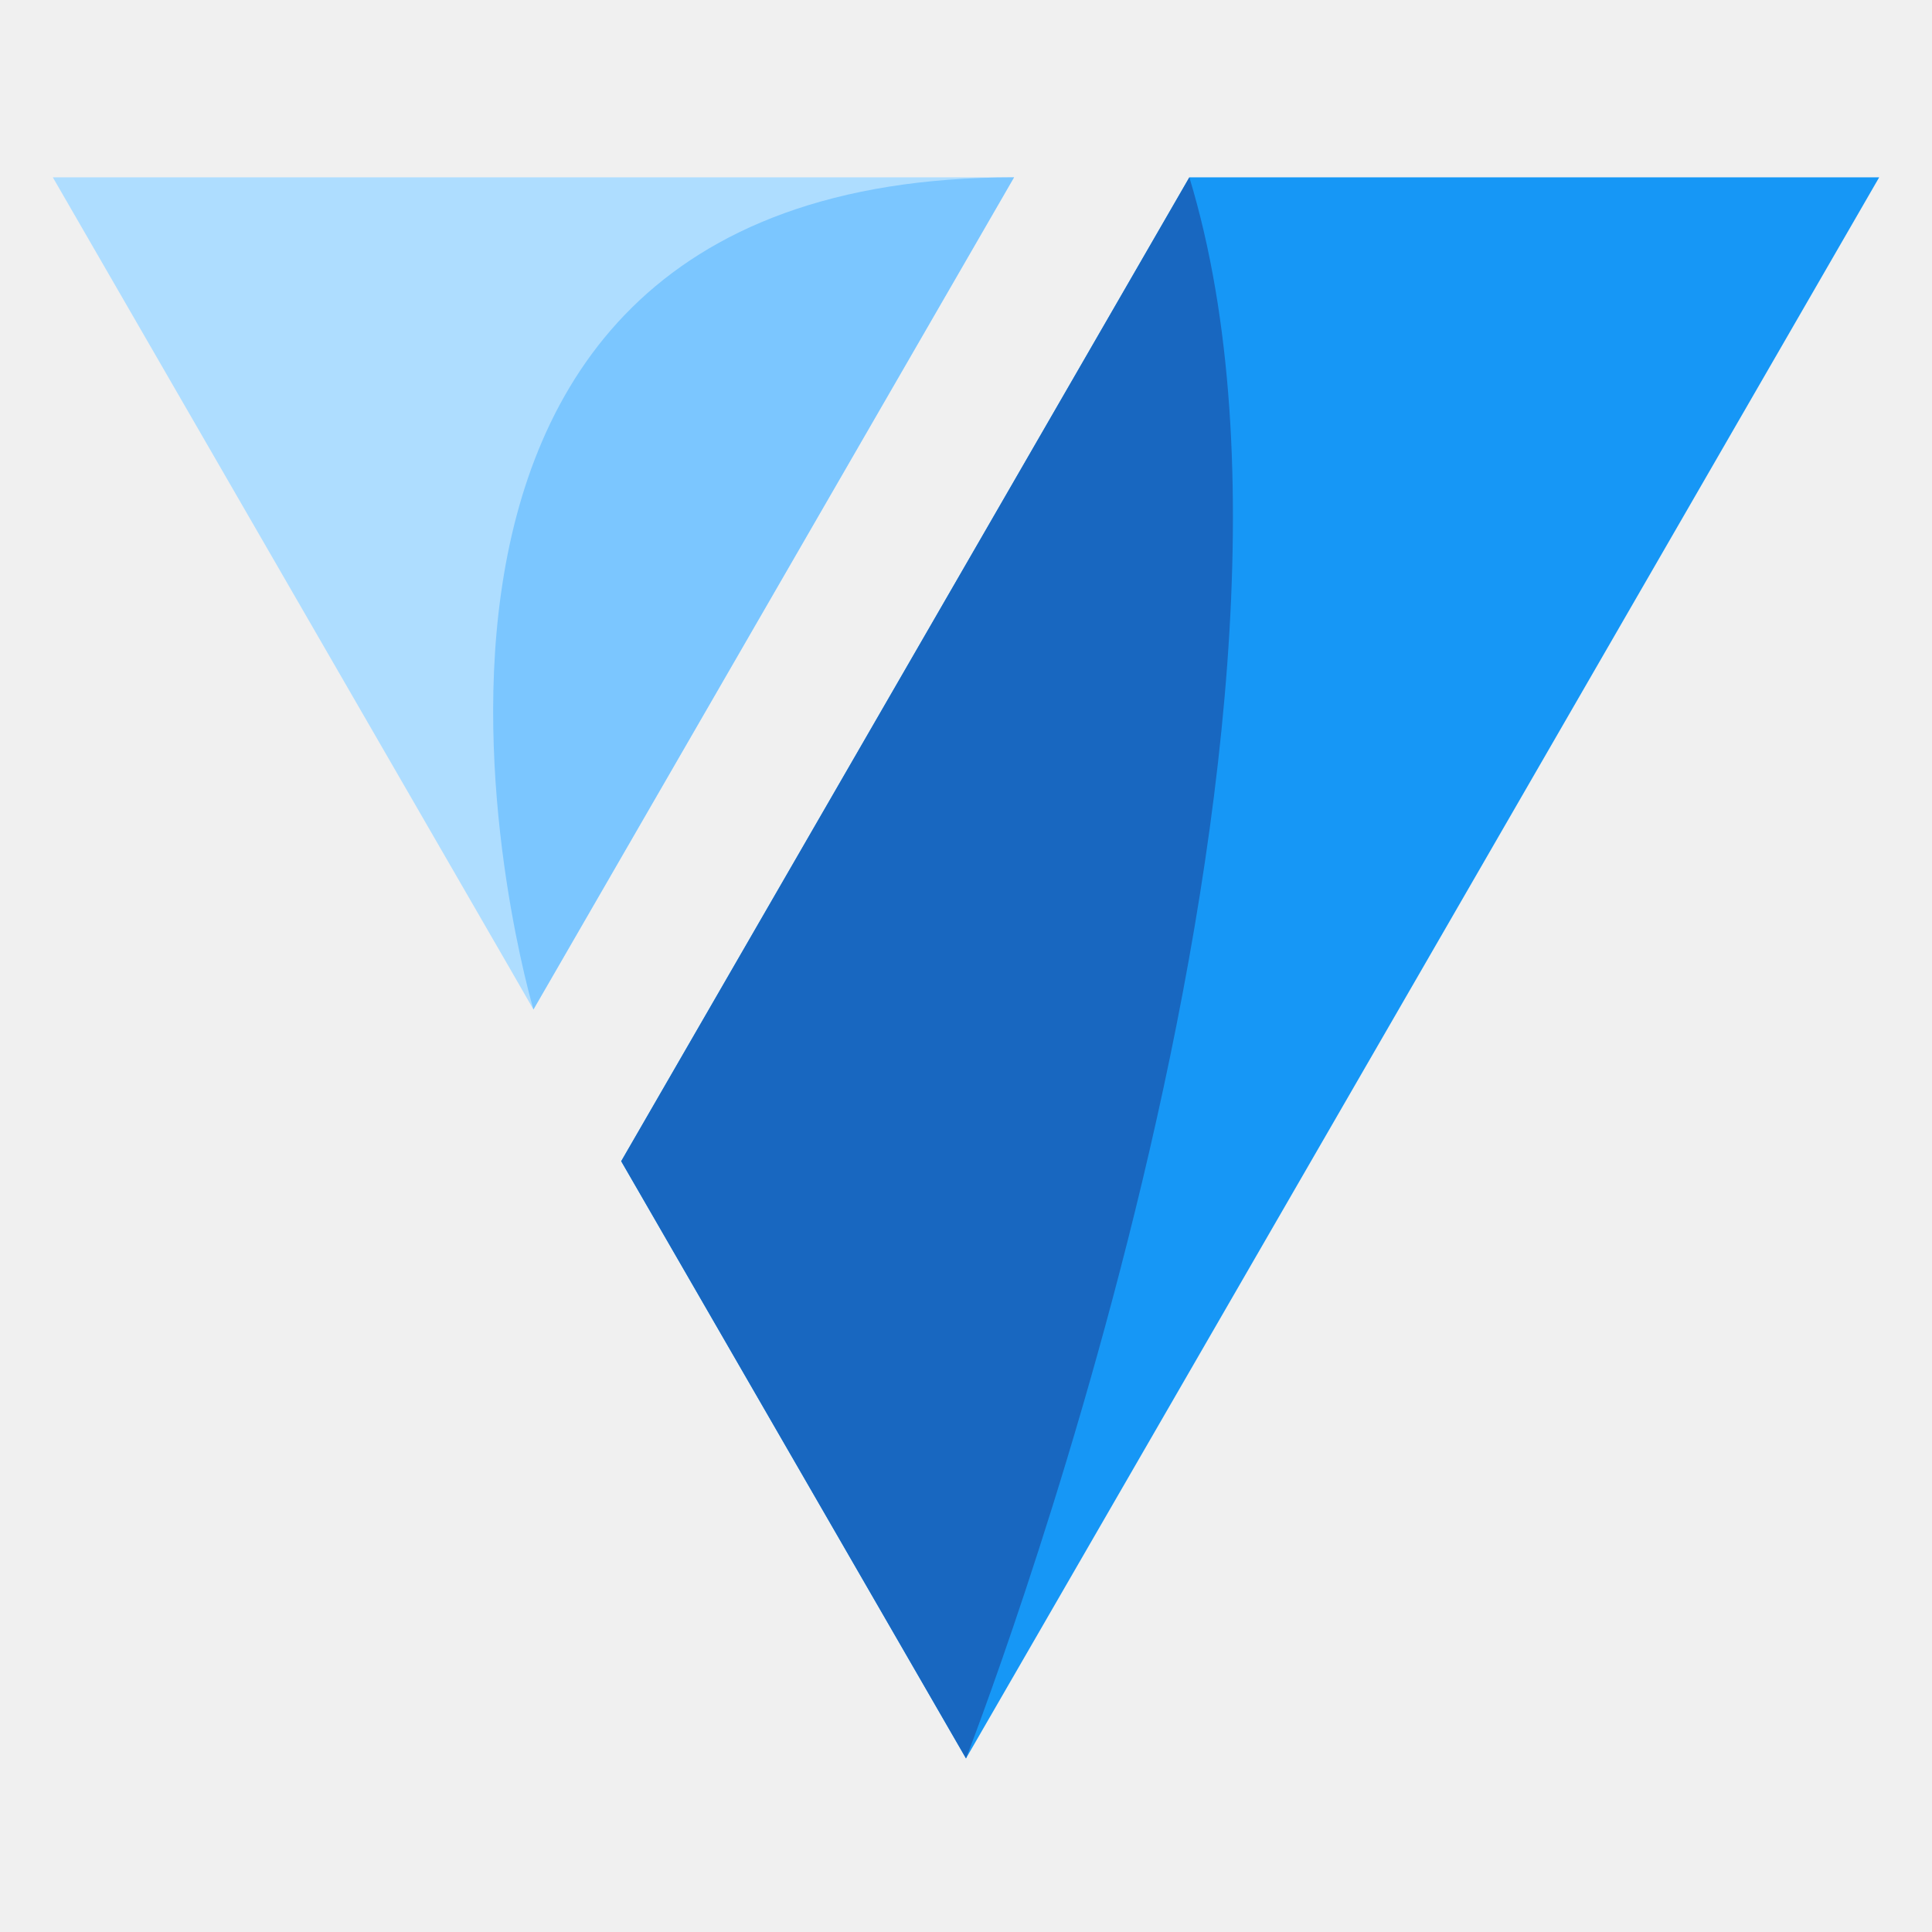
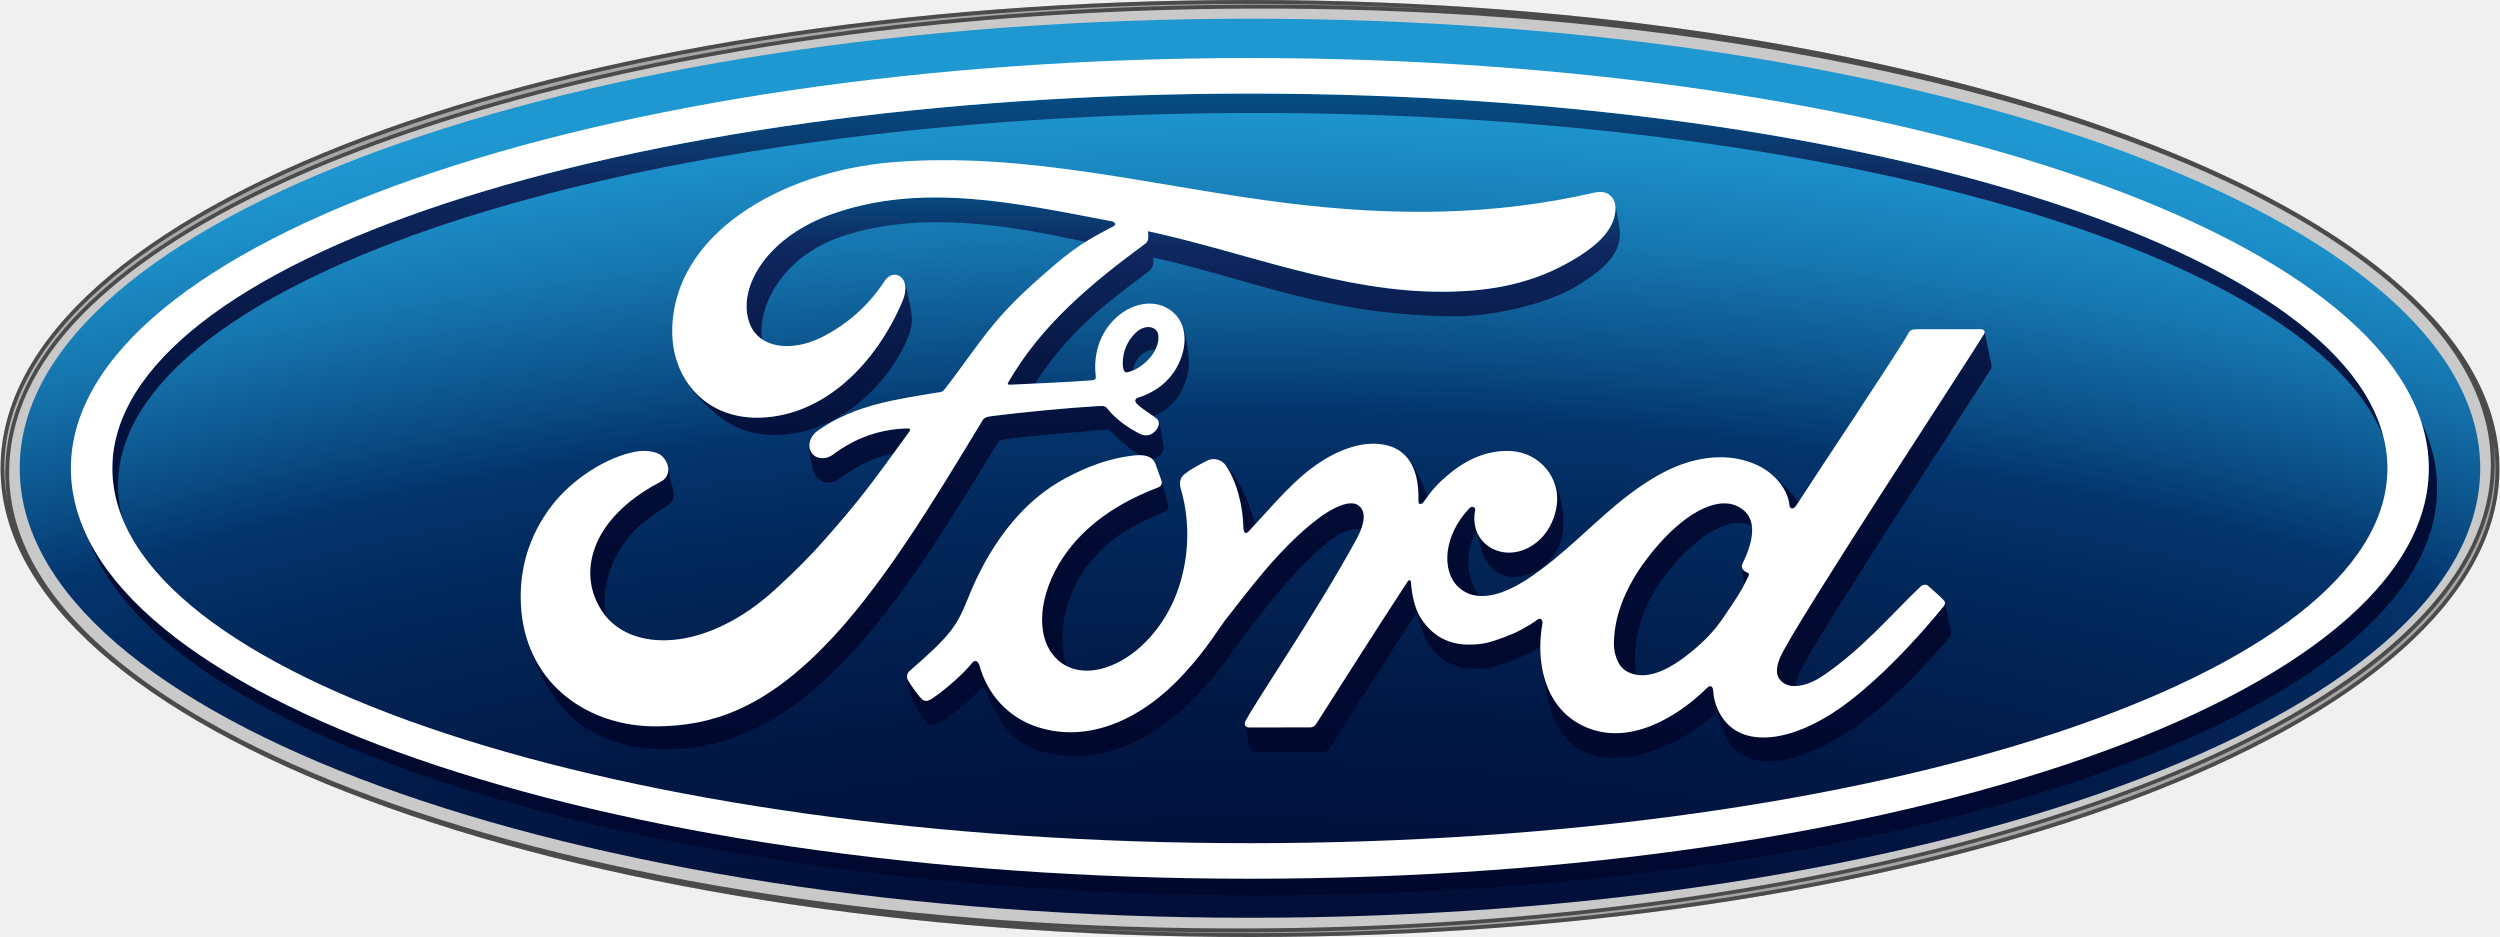
- <svg xmlns="http://www.w3.org/2000/svg" width="512" height="512" viewBox="0 0 512 512" fill="none">
-   <path d="M261.126 140.65L164.624 307.732L256.001 466L377.028 256.5L498.001 47H315.192L261.126 140.65Z" fill="#1697F6" />
-   <path d="M135.027 256.5L141.365 267.518L231.64 111.178L268.731 47H256H14L135.027 256.5Z" fill="#AEDDFF" />
-   <path d="M315.191 47C360.935 197.446 256 466 256 466L164.624 307.732L315.191 47Z" fill="#1867C0" />
-   <path d="M268.731 47C76.003 47 141.366 267.518 141.366 267.518L268.731 47Z" fill="#7BC6FF" />
+ <svg xmlns="http://www.w3.org/2000/svg" width="2500" height="937" viewBox="6.077 6.461 289.506 108.556">
+   <path fill="#C9C9CA" d="M150.824 6.461C70.48 6.461 6.077 30.543 6.077 60.736c0 30.015 64.935 54.281 144.748 54.281 79.818 0 144.758-24.35 144.758-54.281-.002-29.925-64.94-54.275-144.759-54.275m143.873 50.084c.052.265.088.533.134.79-.038-.256-.091-.522-.134-.79" />
+   <radialGradient id="a" cx="-4308.92" cy="1124.903" r="623.715" gradientTransform="matrix(1 0 0 .5079 4458.79 -385.786)" gradientUnits="userSpaceOnUse">
+     <stop offset="0" stop-color="#00082e" />
+     <stop offset=".155" stop-color="#000a30" />
+     <stop offset=".242" stop-color="#010f39" />
+     <stop offset=".312" stop-color="#011946" />
+     <stop offset=".373" stop-color="#02275a" />
+     <stop offset=".414" stop-color="#03346c" />
+     <stop offset=".439" stop-color="#0b4f87" />
+     <stop offset=".48" stop-color="#1676af" />
+     <stop offset=".513" stop-color="#1c8ec7" />
+     <stop offset=".533" stop-color="#1f97d0" />
+     <stop offset="1" stop-color="#1f97d0" />
+   </radialGradient>
+   <path fill="url(#a)" d="M150.829 8.628c-78.746 0-142.534 23.276-142.534 52.08 0 28.79 63.788 52.081 142.534 52.081 78.756 0 142.528-23.291 142.528-52.081 0-28.802-63.773-52.08-142.528-52.08" />
+   <linearGradient id="b" gradientUnits="userSpaceOnUse" x1="-5277.681" y1="387.685" x2="-5274.415" y2="387.685" gradientTransform="matrix(0 -33.7605 -33.7605 0 13239.004 -178060.938)">
+     <stop offset="0" stop-color="#00082e" />
+     <stop offset=".321" stop-color="#010a30" />
+     <stop offset=".501" stop-color="#030f39" />
+     <stop offset=".647" stop-color="#071846" />
+     <stop offset=".773" stop-color="#0d245a" />
+     <stop offset=".809" stop-color="#0f2961" />
+     <stop offset=".839" stop-color="#0b386e" />
+     <stop offset=".896" stop-color="#054e83" />
+     <stop offset=".951" stop-color="#015b90" />
+     <stop offset="1" stop-color="#006094" />
+   </linearGradient>
+   <path fill="url(#b)" d="M151.477 19.549c66.949 0 122.229 16.356 130.674 37.526v-.004C276.51 34.8 219.872 17.304 150.818 17.304c-72.788 0-131.789 19.435-131.789 43.42 0 1.955.395 3.875 1.149 5.762a14.772 14.772 0 0 1-.495-3.771c.002-23.837 59.005-43.166 131.794-43.166z" />
+   <linearGradient id="c" gradientUnits="userSpaceOnUse" x1="-5277.683" y1="387.647" x2="-5274.414" y2="387.647" gradientTransform="scale(33.7605) rotate(-90 -2441.04 -2833.2)">
+     <stop offset="0" stop-color="#00082e" />
+     <stop offset=".321" stop-color="#010a30" />
+     <stop offset=".501" stop-color="#030f39" />
+     <stop offset=".647" stop-color="#071846" />
+     <stop offset=".773" stop-color="#0d245a" />
+     <stop offset=".809" stop-color="#0f2961" />
+     <stop offset=".839" stop-color="#0b386e" />
+     <stop offset=".896" stop-color="#054e83" />
+     <stop offset=".951" stop-color="#015b90" />
+     <stop offset="1" stop-color="#006094" />
+   </linearGradient>
+   <path fill="url(#c)" d="M286.525 55.292a17.43 17.43 0 0 1 .873 5.433c0 26.258-61.147 47.541-136.582 47.541-67.131 0-122.943-16.861-134.426-39.062 8.713 23.075 65.786 40.901 134.971 40.977h.836c75.238-.074 136.166-21.142 136.166-47.138.002-2.637-.627-5.233-1.838-7.751z" />
+   <linearGradient id="d" gradientUnits="userSpaceOnUse" x1="-5286.4" y1="383.751" x2="-5283.136" y2="383.751" gradientTransform="matrix(0 -23.7353 -23.7353 0 9283.99 -125376.773)">
+     <stop offset="0" stop-color="#00082e" />
+     <stop offset=".321" stop-color="#010a30" />
+     <stop offset=".501" stop-color="#030f39" />
+     <stop offset=".647" stop-color="#071846" />
+     <stop offset=".773" stop-color="#0d245a" />
+     <stop offset=".809" stop-color="#0f2961" />
+     <stop offset=".839" stop-color="#0b386e" />
+     <stop offset=".896" stop-color="#054e83" />
+     <stop offset=".951" stop-color="#015b90" />
+     <stop offset="1" stop-color="#006094" />
+   </linearGradient>
+   <path fill="url(#d)" d="M177.1 68.042c-.301-.764-.357-1.622-.184-2.475.061-.303-.33-.575-.65-.246-3.059 3.189-3.287 7.314-1.283 9.166.715.666 1.539.965 2.416 1.021-1.305-1.656-1.922-4.903-.299-7.466z" />
+   <linearGradient id="e" gradientUnits="userSpaceOnUse" x1="-5286.465" y1="382.766" x2="-5283.215" y2="382.766" gradientTransform="matrix(0 -23.6812 -23.6812 0 9272.605 -125092.438)">
+     <stop offset="0" stop-color="#00082e" />
+     <stop offset=".321" stop-color="#010a30" />
+     <stop offset=".501" stop-color="#030f39" />
+     <stop offset=".647" stop-color="#071846" />
+     <stop offset=".773" stop-color="#0d245a" />
+     <stop offset=".809" stop-color="#0f2961" />
+     <stop offset=".839" stop-color="#0b386e" />
+     <stop offset=".896" stop-color="#054e83" />
+     <stop offset=".951" stop-color="#015b90" />
+     <stop offset="1" stop-color="#006094" />
+   </linearGradient>
+   <path fill="url(#e)" d="M208.088 74.182h.004c.156-.302.312-.621.479-.963.127-.263.064-.337-.045-.381-.314-.113-.639-.354-.684-.603-.021-.045-.023-.088-.027-.139l.004.027c.04.481.167 1.387.269 2.059z" />
+   <linearGradient id="f" gradientUnits="userSpaceOnUse" x1="-5286.456" y1="382.627" x2="-5283.222" y2="382.627" gradientTransform="matrix(0 -23.681 -23.681 0 9273.978 -125091.39)">
+     <stop offset="0" stop-color="#00082e" />
+     <stop offset=".321" stop-color="#010a30" />
+     <stop offset=".501" stop-color="#030f39" />
+     <stop offset=".647" stop-color="#071846" />
+     <stop offset=".773" stop-color="#0d245a" />
+     <stop offset=".809" stop-color="#0f2961" />
+     <stop offset=".839" stop-color="#0b386e" />
+     <stop offset=".896" stop-color="#054e83" />
+     <stop offset=".951" stop-color="#015b90" />
+     <stop offset="1" stop-color="#006094" />
+   </linearGradient>
+   <path fill="url(#f)" d="M211.562 61.693c1.021.979 1.644 2.166 1.76 3.258.045.517.439.574.761.123.084-.123.18-.276.293-.448-.088-.125-.185-.245-.275-.363a28.27 28.27 0 0 0-2.539-2.57z" />
+   <linearGradient id="g" gradientUnits="userSpaceOnUse" x1="-5286.457" y1="383.887" x2="-5283.18" y2="383.887" gradientTransform="matrix(0 -23.6962 -23.6962 0 9266.934 -125171.258)">
+     <stop offset="0" stop-color="#00082e" />
+     <stop offset=".321" stop-color="#010a30" />
+     <stop offset=".501" stop-color="#030f39" />
+     <stop offset=".647" stop-color="#071846" />
+     <stop offset=".773" stop-color="#0d245a" />
+     <stop offset=".809" stop-color="#0f2961" />
+     <stop offset=".839" stop-color="#0b386e" />
+     <stop offset=".896" stop-color="#054e83" />
+     <stop offset=".951" stop-color="#015b90" />
+     <stop offset="1" stop-color="#006094" />
+   </linearGradient>
+   <path fill="url(#g)" d="M169.193 59.684c.82 1.121 1.203 2.722 1.146 4.771-.014.531.373.496.625.134.144-.201.271-.379.404-.562v-.016c-.598-1.837-1.516-3.641-2.175-4.327z" />
+   <linearGradient id="h" gradientUnits="userSpaceOnUse" x1="-5286.429" y1="382.995" x2="-5283.167" y2="382.995" gradientTransform="matrix(0 -23.7124 -23.7124 0 9282.72 -125256.414)">
+     <stop offset="0" stop-color="#00082e" />
+     <stop offset=".321" stop-color="#010a30" />
+     <stop offset=".501" stop-color="#030f39" />
+     <stop offset=".647" stop-color="#071846" />
+     <stop offset=".773" stop-color="#0d245a" />
+     <stop offset=".809" stop-color="#0f2961" />
+     <stop offset=".839" stop-color="#0b386e" />
+     <stop offset=".896" stop-color="#054e83" />
+     <stop offset=".951" stop-color="#015b90" />
+     <stop offset="1" stop-color="#006094" />
+   </linearGradient>
+   <path fill="url(#h)" d="M207.281 65.104c-2.522-1.211-6.37 1.01-9.852 5.295-2.854 3.504-4.392 7.067-4.445 10.541-.022 1.238.447 2.768 1.537 3.326a3.33 3.33 0 0 0 1.09.377 5.543 5.543 0 0 1-.19-1.396c-.043-3.585 1.071-7.165 3.932-10.674 3.457-4.264 7.094-6.389 9.619-5.215-.13-.938-.618-1.747-1.691-2.254z" />
+   <linearGradient id="i" gradientUnits="userSpaceOnUse" x1="-5286.497" y1="384.929" x2="-5283.231" y2="384.929" gradientTransform="matrix(0 -23.6585 -23.6585 0 9240.934 -124973.14)">
+     <stop offset="0" stop-color="#00082e" />
+     <stop offset=".321" stop-color="#010a30" />
+     <stop offset=".501" stop-color="#030f39" />
+     <stop offset=".647" stop-color="#071846" />
+     <stop offset=".773" stop-color="#0d245a" />
+     <stop offset=".809" stop-color="#0f2961" />
+     <stop offset=".839" stop-color="#0b386e" />
+     <stop offset=".896" stop-color="#054e83" />
+     <stop offset=".951" stop-color="#015b90" />
+     <stop offset="1" stop-color="#006094" />
+   </linearGradient>
+   <path fill="url(#i)" d="M131.846 72.206c2.658-3.604 5.652-4.967 9.066-6.442.45-.197.504-.451.418-.849-.146-.68-.62-2.368-.765-2.774.108.371.012.655-.432.82-3.874 1.471-7.758 3.755-10.445 7.354-3.048 4.084-3.865 8.996-1.829 11.826.485.662 1.063 1.153 1.701 1.473-1.097-3.38-.296-7.912 2.286-11.408z" />
+   <linearGradient id="j" gradientUnits="userSpaceOnUse" x1="-5286.463" y1="383.964" x2="-5283.195" y2="383.964" gradientTransform="matrix(0 -23.6866 -23.6866 0 9262.28 -125120.828)">
+     <stop offset="0" stop-color="#00082e" />
+     <stop offset=".321" stop-color="#010a30" />
+     <stop offset=".501" stop-color="#030f39" />
+     <stop offset=".647" stop-color="#071846" />
+     <stop offset=".773" stop-color="#0d245a" />
+     <stop offset=".809" stop-color="#0f2961" />
+     <stop offset=".839" stop-color="#0b386e" />
+     <stop offset=".896" stop-color="#054e83" />
+     <stop offset=".951" stop-color="#015b90" />
+     <stop offset="1" stop-color="#006094" />
+   </linearGradient>
+   <path fill="url(#j)" d="M151.348 93.582c2.619 0 5.838 0 8.016-.013.324-.018.555-.201.725-.443 3.255-5.1 6.73-10.633 10.056-15.737.729 2.575 1.104 3.773 2.461 4.986 1.381 1.233 2.658 1.557 4.537 1.573 1.707.021 3.389-.661 5.391-1.492a12.36 12.36 0 0 0 1.937-1.039c0-.946.096-1.897.264-2.805.014-.098-.082-.727-.619-.354a15.246 15.246 0 0 1-3.621 1.947c-1.844.688-2.703.946-4.41.93-2.147-.017-4.082-.93-5.442-3.054-.761-1.147-1.076-2.896-1.148-4.18-.01-.141-.194-.391-.396-.067-3.609 5.516-6.979 10.846-10.561 16.447-.187.264-.349.436-.72.448-2.213 0-4.637-.006-7.074.008-.255 0-.438-.117-.491-.295.191.855.504 2.404.586 2.766.054.245.237.374.509.374z" />
+   <linearGradient id="k" gradientUnits="userSpaceOnUse" x1="-5286.21" y1="382.868" x2="-5282.945" y2="382.868" gradientTransform="matrix(0 -23.8873 -23.8873 0 9354.098 -126175.594)">
+     <stop offset="0" stop-color="#00082e" />
+     <stop offset=".321" stop-color="#010a30" />
+     <stop offset=".501" stop-color="#030f39" />
+     <stop offset=".647" stop-color="#071846" />
+     <stop offset=".773" stop-color="#0d245a" />
+     <stop offset=".809" stop-color="#0f2961" />
+     <stop offset=".839" stop-color="#0b386e" />
+     <stop offset=".896" stop-color="#054e83" />
+     <stop offset=".951" stop-color="#015b90" />
+     <stop offset="1" stop-color="#006094" />
+   </linearGradient>
+   <path fill="url(#k)" d="M186.389 90.531c.604 1.16 1.959 2.462 2.781 2.871 4.694 2.313 11.396-.309 15.701-4.447.043-.057.053-.061.114-.128.197.743.439 1.646.474 1.771.293.961.754 1.834 1.157 2.297 2.945 3.328 9.197 1.813 15.705-3.223 3.638-2.812 6.334-5.636 9.638-9.479.133-.16.121-.396.047-.756-.189-.836-.486-2.348-.652-3.108a.619.619 0 0 1-.127.35c-3.449 4.205-7.262 8.18-10.908 10.992-5.67 4.393-11.33 5.508-14.127 2.692-1.047-1.047-1.619-2.543-1.688-3.812-.034-.688-.383-.72-.713-.397-3.342 3.311-9.151 6.977-14.446 4.365-2.73-1.348-4.154-3.877-4.666-6.66.004.029.014.064.021.095.327 1.972.756 4.819 1.689 6.577z" />
+   <linearGradient id="l" gradientUnits="userSpaceOnUse" x1="-5286.288" y1="383.603" x2="-5283.023" y2="383.603" gradientTransform="matrix(0 -23.8273 -23.8273 0 9322.35 -125860.21)">
+     <stop offset="0" stop-color="#00082e" />
+     <stop offset=".321" stop-color="#010a30" />
+     <stop offset=".501" stop-color="#030f39" />
+     <stop offset=".647" stop-color="#071846" />
+     <stop offset=".773" stop-color="#0d245a" />
+     <stop offset=".809" stop-color="#0f2961" />
+     <stop offset=".839" stop-color="#0b386e" />
+     <stop offset=".896" stop-color="#054e83" />
+     <stop offset=".951" stop-color="#015b90" />
+     <stop offset="1" stop-color="#006094" />
+   </linearGradient>
+   <path fill="url(#l)" d="M184.053 72.573c1.742-.943 3.272-2.943 3.082-6.188-.101-1.615-.568-3.279-1.324-4.621.514.979.729 2.119.547 3.32-.334 2.094-1.469 3.94-3.398 4.896-1.635.801-3.545.66-4.883-.533a3.87 3.87 0 0 1-.936-1.322c.344 1.582.645 2.745 1.057 3.368 1.261 1.902 3.445 2.382 5.855 1.08z" />
+   <linearGradient id="m" gradientUnits="userSpaceOnUse" x1="-5286.492" y1="382.286" x2="-5283.226" y2="382.286" gradientTransform="matrix(0 -23.6646 -23.6646 0 9270.94 -125005.188)">
+     <stop offset="0" stop-color="#00082e" />
+     <stop offset=".321" stop-color="#010a30" />
+     <stop offset=".501" stop-color="#030f39" />
+     <stop offset=".647" stop-color="#071846" />
+     <stop offset=".773" stop-color="#0d245a" />
+     <stop offset=".809" stop-color="#0f2961" />
+     <stop offset=".839" stop-color="#0b386e" />
+     <stop offset=".896" stop-color="#054e83" />
+     <stop offset=".951" stop-color="#015b90" />
+     <stop offset="1" stop-color="#006094" />
+   </linearGradient>
+   <path fill="url(#m)" d="M235.865 45.17c-1.098 1.901-22.301 34.182-23.641 37.521-.424 1.057-.474 1.865-.043 2.447.438.586 1.076.809 1.801.797.074-.408.229-.867.422-1.352 1.34-3.351 21.197-33.526 22.287-35.436.09-.163.058-.346.029-.468-.064-.303-.73-3.511-.795-3.812a.435.435 0 0 1-.06.303z" />
+   <linearGradient id="n" gradientUnits="userSpaceOnUse" x1="-5286.46" y1="384.488" x2="-5283.189" y2="384.488" gradientTransform="matrix(0 -23.6911 -23.6911 0 9258.602 -125144.477)">
+     <stop offset="0" stop-color="#00082e" />
+     <stop offset=".321" stop-color="#010a30" />
+     <stop offset=".501" stop-color="#030f39" />
+     <stop offset=".647" stop-color="#071846" />
+     <stop offset=".773" stop-color="#0d245a" />
+     <stop offset=".809" stop-color="#0f2961" />
+     <stop offset=".839" stop-color="#0b386e" />
+     <stop offset=".896" stop-color="#054e83" />
+     <stop offset=".951" stop-color="#015b90" />
+     <stop offset="1" stop-color="#006094" />
+   </linearGradient>
+   <path fill="url(#n)" d="M147.864 60.193c.062.067.111.134.165.201 1.276 1.899 1.972 4.572 2.042 7.333.076.582.325.596.607.297.258-.262.51-.541.758-.81-.373-1.483-.951-2.817-1.546-4.104-.222-.464-1.19-2.128-2.026-2.917z" />
+   <linearGradient id="o" gradientUnits="userSpaceOnUse" x1="-5286.469" y1="384.837" x2="-5283.205" y2="384.837" gradientTransform="matrix(0 -23.6823 -23.6823 0 9251.416 -125098.227)">
+     <stop offset="0" stop-color="#00082e" />
+     <stop offset=".321" stop-color="#010a30" />
+     <stop offset=".501" stop-color="#030f39" />
+     <stop offset=".647" stop-color="#071846" />
+     <stop offset=".773" stop-color="#0d245a" />
+     <stop offset=".809" stop-color="#0f2961" />
+     <stop offset=".839" stop-color="#0b386e" />
+     <stop offset=".896" stop-color="#054e83" />
+     <stop offset=".951" stop-color="#015b90" />
+     <stop offset="1" stop-color="#006094" />
+   </linearGradient>
+   <path fill="url(#o)" d="M113.646 90.365c.386.195.785.018.977-.09 1.293-.662 3.811-2.598 4.896-3.949.329-.307.645-.098.75.229.453 1.436 1.117 2.543 1.861 3.721.81 1.312 2.438 2.672 4.547 3.25 2.729.765 5.674.9 9.545-.578 3.104-1.188 6.357-3.608 8.858-6.327 3.002-3.259 4.088-5.347 5.225-6.771 1.947-2.41 4.978-6.679 9.226-10.303 1.486-1.271 3.113-2.095 4.134-1.695.614-1.582.323-2.455-.33-2.875-.994-.647-2.982.324-4.66 1.604-4.574 3.464-8.417 8.86-10.363 11.274-1.148 1.42-2.23 3.515-5.228 6.771-4.713 5.116-10.962 8.057-16.99 6.026-3.29-1.106-5.671-3.752-6.577-7.002-.182-.627-.533-.803-.875-.389-.973 1.217-2.964 3.004-4.627 4.129-.182.131-.632.397-1.018.205-.348-.158-1.583-1.902-1.825-2.404a.487.487 0 0 1-.061-.168v.022c.434 2.146.488 2.396 1.075 3.388.665 1.094 1.313 1.87 1.46 1.932z" />
+   <linearGradient id="p" gradientUnits="userSpaceOnUse" x1="-5286.495" y1="386.54" x2="-5283.226" y2="386.54" gradientTransform="matrix(0 -23.6627 -23.6627 0 9225.805 -124995.203)">
+     <stop offset="0" stop-color="#00082e" />
+     <stop offset=".321" stop-color="#010a30" />
+     <stop offset=".501" stop-color="#030f39" />
+     <stop offset=".647" stop-color="#071846" />
+     <stop offset=".773" stop-color="#0d245a" />
+     <stop offset=".809" stop-color="#0f2961" />
+     <stop offset=".839" stop-color="#0b386e" />
+     <stop offset=".896" stop-color="#054e83" />
+     <stop offset=".951" stop-color="#015b90" />
+     <stop offset="1" stop-color="#006094" />
+   </linearGradient>
+   <path fill="url(#p)" d="M77.297 71.087c1.522-3.069 3.664-4.534 5.77-5.866.906-.574 1.308-1.13.769-2.625-.153-.427-.239-1.195-.409-1.875.054.664-.274 1.235-.861 1.541-2.572 1.312-5.668 3.561-7.196 6.629-1.242 2.5-1.494 5.525.398 8.399.159.229.331.461.521.674h.002c-.608-2.386.046-4.956 1.006-6.877z" />
+   <linearGradient id="q" gradientUnits="userSpaceOnUse" x1="-5286.219" y1="385.616" x2="-5282.95" y2="385.616" gradientTransform="matrix(0 -23.8868 -23.8868 0 9324.986 -126172.875)">
+     <stop offset="0" stop-color="#00082e" />
+     <stop offset=".321" stop-color="#010a30" />
+     <stop offset=".501" stop-color="#030f39" />
+     <stop offset=".647" stop-color="#071846" />
+     <stop offset=".773" stop-color="#0d245a" />
+     <stop offset=".809" stop-color="#0f2961" />
+     <stop offset=".839" stop-color="#0b386e" />
+     <stop offset=".896" stop-color="#054e83" />
+     <stop offset=".951" stop-color="#015b90" />
+     <stop offset="1" stop-color="#006094" />
+   </linearGradient>
+   <path fill="url(#q)" d="M103.631 33.82c9.351-3.084 19.775-1.134 28.148.658 1.171-.731 2.196-1.236 3.223-1.799.511-.268-.061-.587-.22-.587-10.809-2.029-22.042-4.661-32.773-.687-7.438 2.776-10.697 8.673-9.124 12.61.3.751.779 1.335 1.404 1.75-.525-3.631 2.197-9.581 9.342-11.945z" />
+   <linearGradient id="r" gradientUnits="userSpaceOnUse" x1="-5286.477" y1="385.825" x2="-5283.209" y2="385.825" gradientTransform="matrix(0 -23.6757 -23.6757 0 9238.438 -125063.516)">
+     <stop offset="0" stop-color="#00082e" />
+     <stop offset=".321" stop-color="#010a30" />
+     <stop offset=".501" stop-color="#030f39" />
+     <stop offset=".647" stop-color="#071846" />
+     <stop offset=".773" stop-color="#0d245a" />
+     <stop offset=".809" stop-color="#0f2961" />
+     <stop offset=".839" stop-color="#0b386e" />
+     <stop offset=".896" stop-color="#054e83" />
+     <stop offset=".951" stop-color="#015b90" />
+     <stop offset="1" stop-color="#006094" />
+   </linearGradient>
+   <path fill="url(#r)" d="M73.215 90.338c3.065 2.16 6.083 2.876 9.604 2.938 7.152.125 13.685-2.828 20.613-9.858 6.651-6.75 12.408-16.183 18.085-25.531.188-.329.389-.476 1.34-.6 3.562-.439 6.753-.643 9.899-.938.938-.088 1.651-.174 1.995.166 1.136 1.137 2.458 2.176 3.332 2.684.581.007 1.069.135 1.41.44.367-.048.702-.252.919-.463.408-.399.424-.866.357-1.262-.141-.777-.351-2.308-.6-2.752.172.338.061.816-.278 1.199-.249.284-.638.553-1.133.547-.409-.01-.651-.15-1.165-.432-1.061-.567-2.371-1.506-3.252-2.615-.297-.372-.45-.382-1.2-.34-3.364.196-8.613.7-12.172 1.147-.858.107-.986.268-1.165.562-5.671 9.354-11.725 19.437-18.373 26.188-7.129 7.24-13.059 9.141-19.349 9.19-7.259.051-13.718-4.062-15.356-11.289v.004c.885 4.038 3.486 8.896 6.489 11.015z" />
+   <linearGradient id="s" gradientUnits="userSpaceOnUse" x1="-5286.366" y1="385.807" x2="-5283.099" y2="385.807" gradientTransform="matrix(0 -23.7655 -23.7655 0 9274.508 -125535.422)">
+     <stop offset="0" stop-color="#00082e" />
+     <stop offset=".321" stop-color="#010a30" />
+     <stop offset=".501" stop-color="#030f39" />
+     <stop offset=".647" stop-color="#071846" />
+     <stop offset=".773" stop-color="#0d245a" />
+     <stop offset=".809" stop-color="#0f2961" />
+     <stop offset=".839" stop-color="#0b386e" />
+     <stop offset=".896" stop-color="#054e83" />
+     <stop offset=".951" stop-color="#015b90" />
+     <stop offset="1" stop-color="#006094" />
+   </linearGradient>
+   <path fill="url(#s)" d="M100.032 58.915a1.537 1.537 0 0 1-.252-.813c-.074 1.212.415 2.994.807 3.589.431.664 1.644.99 2.604.274 2.17-1.598 4.129-2.529 6.321-2.944.563-.771 1.171-1.625 1.867-2.585.061-.075.077-.175.051-.225-.039-.087-.109-.112-.25-.118-3.213.089-6.021 1.05-8.741 3.083-.783.572-1.913.491-2.407-.261z" />
+   <linearGradient id="t" gradientUnits="userSpaceOnUse" x1="-5286.496" y1="384.222" x2="-5283.224" y2="384.222" gradientTransform="matrix(0 -23.6632 -23.6632 0 9250.164 -124997.836)">
+     <stop offset="0" stop-color="#00082e" />
+     <stop offset=".321" stop-color="#010a30" />
+     <stop offset=".501" stop-color="#030f39" />
+     <stop offset=".647" stop-color="#071846" />
+     <stop offset=".773" stop-color="#0d245a" />
+     <stop offset=".809" stop-color="#0f2961" />
+     <stop offset=".839" stop-color="#0b386e" />
+     <stop offset=".896" stop-color="#054e83" />
+     <stop offset=".951" stop-color="#015b90" />
+     <stop offset="1" stop-color="#006094" />
+   </linearGradient>
+   <path fill="url(#t)" d="M187.492 37.01c-4.495 2.467-9.192 3.212-14.104 3.255-11.875.097-22.938-4.53-34.382-7.016.016.499.146 1.098-.274 1.414-6.338 4.674-12.069 9.425-15.909 16.092-.127.156-.057.3.166.284 1.012-.046 1.991-.092 2.956-.145 3.497-5.478 7.238-8.618 12.95-12.834.428-.324.855-.549.715-1.768 11.48 2.549 20.21 6.771 35.035 6.81 4.424.015 10.662-1.46 14.018-3.479 3.857-2.32 4.883-4.026 5.021-5.829.045-.563-.104-1.399-.195-1.83-.131-.611-.217-1.391-.391-1.971.059.236.086.503.064.796-.117 2.074-1.721 4.067-5.67 6.221z" />
+   <linearGradient id="u" gradientUnits="userSpaceOnUse" x1="-5286.426" y1="384.837" x2="-5283.16" y2="384.837" gradientTransform="matrix(0 -23.7167 -23.7167 0 9265.193 -125278.984)">
+     <stop offset="0" stop-color="#00082e" />
+     <stop offset=".321" stop-color="#010a30" />
+     <stop offset=".501" stop-color="#030f39" />
+     <stop offset=".647" stop-color="#071846" />
+     <stop offset=".773" stop-color="#0d245a" />
+     <stop offset=".809" stop-color="#0f2961" />
+     <stop offset=".839" stop-color="#0b386e" />
+     <stop offset=".896" stop-color="#054e83" />
+     <stop offset=".951" stop-color="#015b90" />
+     <stop offset="1" stop-color="#006094" />
+   </linearGradient>
+   <path fill="url(#u)" d="M137.89 44.749c-.141.134-.3.271-.457.415-1.133 1.173-1.478 2.726-1.312 3.901.093.478.277.571.495.53a4.02 4.02 0 0 0 .657-.206c.08-.647.351-1.275 1.005-1.851.473-.418 1.066-.612 1.573-.528.437-.866.562-1.908.029-2.373-.512-.442-1.329-.359-1.99.112z" />
+   <linearGradient id="v" gradientUnits="userSpaceOnUse" x1="-5286.49" y1="384.738" x2="-5283.222" y2="384.738" gradientTransform="matrix(0 -23.666 -23.666 0 9245.885 -125012.54)">
+     <stop offset="0" stop-color="#00082e" />
+     <stop offset=".321" stop-color="#010a30" />
+     <stop offset=".501" stop-color="#030f39" />
+     <stop offset=".647" stop-color="#071846" />
+     <stop offset=".773" stop-color="#0d245a" />
+     <stop offset=".809" stop-color="#0f2961" />
+     <stop offset=".839" stop-color="#0b386e" />
+     <stop offset=".896" stop-color="#054e83" />
+     <stop offset=".951" stop-color="#015b90" />
+     <stop offset="1" stop-color="#006094" />
+   </linearGradient>
+   <path fill="url(#v)" d="M142.457 48.813c-1.089 2.083-2.885 3.193-4.608 3.732 0 0-.361.082-.307.412.042.37 1.264 1.144 2.027 1.687.111-.03.277-.091.277-.091.884-.351 2.358-1.25 3.21-3.115.546-1.203.843-2.147.606-4.212-.172-1.44-.463-2.742-.849-3.415.745 1.509.448 3.446-.356 5.002z" />
+   <linearGradient id="w" gradientUnits="userSpaceOnUse" x1="-5286.489" y1="385.976" x2="-5283.214" y2="385.976" gradientTransform="matrix(0 -23.6715 -23.6715 0 9235.084 -125041.438)">
+     <stop offset="0" stop-color="#00082e" />
+     <stop offset=".321" stop-color="#010a30" />
+     <stop offset=".501" stop-color="#030f39" />
+     <stop offset=".647" stop-color="#071846" />
+     <stop offset=".773" stop-color="#0d245a" />
+     <stop offset=".809" stop-color="#0f2961" />
+     <stop offset=".839" stop-color="#0b386e" />
+     <stop offset=".896" stop-color="#054e83" />
+     <stop offset=".951" stop-color="#015b90" />
+     <stop offset="1" stop-color="#006094" />
+   </linearGradient>
+   <path fill="url(#w)" d="M110.553 41.375c-3.14 7.382-9.14 13.237-16.448 13.479-4.087.137-7.215-1.79-8.878-4.729 1.215 2.194 3.271 4.118 5.103 5.271 1.583.986 3.536 1.535 5.77 1.46 7.615-.26 13.385-6.536 15.299-11.838.511-1.43.112-2.962-.124-3.998-.096-.396-.227-1.299-.517-1.942h-.003c.216.531.216 1.313-.202 2.297z" />
+   <path fill="#4B4B4B" d="M150.824 6.461C70.48 6.461 6.077 30.543 6.077 60.736c0 30.015 64.935 54.281 144.748 54.281 79.818 0 144.758-24.35 144.758-54.281-.002-29.925-64.94-54.275-144.759-54.275M7.069 61.335c-.029-6.352 2.771-12.663 8.658-18.604C36.449 21.828 90.745 7.7 150.584 7.456c79.27-.33 143.866 23.306 144.004 52.688.028 6.354-2.938 12.581-8.826 18.517-20.725 20.907-74.854 35.124-134.688 35.362-79.269.331-143.871-23.302-144.005-52.688m287.628-4.79c.052.265.088.533.134.79-.038-.256-.091-.522-.134-.79" />
+   <linearGradient id="x" gradientUnits="userSpaceOnUse" x1="-5275.769" y1="394.509" x2="-5272.503" y2="394.509" gradientTransform="scale(-39.5764 39.5764) rotate(-75 -2894.135 -3236.761)">
+     <stop offset="0" stop-color="#a5a5a6" />
+     <stop offset=".35" stop-color="#d7d7d7" />
+     <stop offset=".65" stop-color="#d7d7d7" />
+     <stop offset="1" stop-color="#a5a5a6" />
+   </linearGradient>
+   <path fill="url(#x)" d="M6.514 60.736c0 1.418.167 2.826.457 4.213a20.443 20.443 0 0 1-.351-3.61c-.028-6.437 2.85-12.935 8.786-18.924C36.244 21.396 90.595 7.253 150.583 7.001c8.312-.037 16.457.195 24.395.67a385.821 385.821 0 0 0-24.152-.758C70.803 6.913 6.514 30.909 6.514 60.736z" />
+   <linearGradient id="y" gradientUnits="userSpaceOnUse" x1="-4251.91" y1="546.245" x2="-4285.291" y2="421.667" gradientTransform="translate(4458.79 -474.28)">
+     <stop offset="0" stop-color="#a5a5a6" />
+     <stop offset=".35" stop-color="#d7d7d7" />
+     <stop offset=".65" stop-color="#d7d7d7" />
+     <stop offset="1" stop-color="#a5a5a6" />
+   </linearGradient>
+   <path fill="url(#y)" d="M286.084 78.995c-20.767 20.939-75.103 35.23-135.009 35.479a384.776 384.776 0 0 1-24.854-.676c7.994.51 16.221.768 24.604.768 79.568 0 144.304-24.293 144.304-53.812 0-1.128-.104-2.245-.285-3.357.131.913.188 1.834.197 2.759.035 6.438-3.021 12.85-8.957 18.839" />
+   <path fill="#FFF" d="M150.818 13.184c-75.439 0-136.594 21.279-136.594 47.541 0 26.258 61.155 47.541 136.594 47.541 75.433 0 136.58-21.283 136.58-47.541 0-26.262-61.148-47.541-136.58-47.541zm0 90.964c-72.788 0-131.789-19.436-131.789-43.424 0-23.987 59-43.421 131.789-43.421 72.793 0 131.787 19.435 131.787 43.421 0 23.989-58.994 43.424-131.787 43.424z" />
+   <path fill="#FFF" d="M235.865 45.17c.189-.331-.006-.573-.424-.573-2.188 0-5.047.007-7.317.007-.543 0-.818.06-1.074.566-.84 1.609-11.064 16.928-12.967 19.901-.322.453-.716.395-.761-.123-.188-1.768-1.717-3.805-4.121-4.771-1.834-.745-3.625-.879-5.483-.63-3.363.451-6.357 2.229-8.992 4.226-3.971 3.02-7.396 6.929-11.814 9.818-2.412 1.571-5.719 2.944-7.928.896-2.004-1.854-1.773-5.977 1.283-9.166.32-.329.711-.057.65.246-.291 1.447.062 2.879 1.157 3.881 1.339 1.193 3.248 1.335 4.884.533 1.932-.955 3.065-2.805 3.397-4.896.512-3.258-1.994-6.126-5.129-6.355-2.543-.18-4.984.706-7.361 2.669-1.188.99-1.87 1.715-2.899 3.188-.254.361-.64.398-.625-.134.117-4.163-1.604-6.508-5.049-6.582-2.672-.069-5.525 1.387-7.752 3.157-2.438 1.955-4.57 4.556-6.861 6.994-.282.299-.531.285-.607-.297-.07-2.762-.766-5.435-2.042-7.333-.457-.659-1.403-.986-2.202-.54-.369.2-1.651.792-2.591 1.546-.459.383-.638.934-.438 1.642 1.23 4.128.961 8.811-.711 12.774-1.532 3.619-4.516 6.896-8.026 7.998-2.307.731-4.714.373-6.201-1.676-2.036-2.83-1.219-7.742 1.829-11.826 2.687-3.599 6.571-5.883 10.445-7.354.457-.179.552-.47.421-.857-.21-.636-.545-1.502-.683-1.896-.354-.943-1.353-1.102-2.569-.968-2.815.328-5.354 1.291-7.863 2.635-6.568 3.518-9.861 10.325-11.307 13.97-.693 1.753-1.289 2.841-2.061 3.812-1.037 1.302-2.333 2.486-4.713 4.574-.214.193-.37.59-.191.963.242.502 1.478 2.246 1.825 2.404.386.192.836-.074 1.019-.205 1.663-1.125 3.654-2.912 4.627-4.129.341-.414.692-.238.875.389.906 3.25 3.287 5.896 6.577 7.002 6.027 2.027 12.275-.91 16.99-6.026 2.997-3.256 4.079-5.351 5.228-6.771 1.947-2.414 5.79-7.812 10.362-11.274 1.68-1.278 3.667-2.252 4.662-1.604.801.52 1.061 1.721-.228 4.062-4.662 8.52-11.526 18.528-12.789 20.948-.227.422-.024.756.416.756 2.438-.012 4.861-.006 7.074-.006.371-.017.533-.188.719-.448 3.582-5.604 6.951-10.935 10.562-16.448.201-.321.387-.071.396.066.072 1.285.39 3.031 1.147 4.181 1.361 2.124 3.296 3.037 5.443 3.053 1.707.02 2.566-.24 4.41-.929a15.391 15.391 0 0 0 3.621-1.946c.537-.373.633.256.619.354-.826 4.447.191 9.72 4.614 11.9 5.296 2.61 11.105-1.056 14.446-4.365.329-.319.678-.289.713.398.067 1.271.643 2.768 1.688 3.812 2.799 2.813 8.457 1.699 14.127-2.691 3.646-2.813 7.459-6.787 10.908-10.993.121-.164.221-.429-.025-.689-.521-.549-1.281-1.176-1.803-1.662-.238-.198-.584-.141-.789.011-3.529 3.354-6.703 7.188-11.299 10.35-1.549 1.086-4.016 1.957-5.127.457-.432-.582-.382-1.393.043-2.447 1.344-3.347 22.548-35.627 23.645-37.529m-28.021 27.068c.045.248.365.486.684.602.107.044.172.118.043.38-.897 1.934-1.727 3.045-2.857 4.727-1.036 1.55-2.211 2.763-3.625 3.926-2.139 1.769-5.108 3.691-7.563 2.396-1.09-.562-1.562-2.088-1.537-3.326.056-3.475 1.593-7.039 4.445-10.543 3.479-4.285 7.328-6.506 9.852-5.295 2.609 1.246 1.777 4.271.609 6.647-.09.18-.1.338-.051.486" />
+   <path fill="#FFF" d="M82.087 90.613c-7.905.057-14.865-4.834-15.666-13.286-.443-4.685.881-8.865 3.533-12.306 2.352-3.066 6.338-5.612 9.702-6.236 1.103-.199 2.575-.069 3.187.655.954 1.113.676 2.337-.274 2.822-2.572 1.312-5.668 3.561-7.196 6.629-1.242 2.5-1.494 5.525.398 8.399 3.179 4.79 12.025 4.925 20.252-2.721 2.039-1.873 3.861-3.67 5.719-5.795 3.622-4.147 4.825-5.66 9.643-12.339.061-.075.077-.175.051-.225-.039-.087-.109-.112-.25-.118-3.213.089-6.019 1.05-8.741 3.083-.785.571-1.915.49-2.409-.262-.549-.852-.156-1.961.75-2.585 4.381-3.046 9.171-3.602 14.062-4.429-.003 0 .342.014.619-.356 2.007-2.574 3.522-4.898 5.665-7.506 2.157-2.642 4.94-5.064 7.069-6.893 2.971-2.556 4.876-3.415 6.812-4.468.511-.268-.062-.587-.221-.587-10.809-2.029-22.042-4.661-32.774-.687-7.437 2.776-10.697 8.673-9.124 12.61 1.11 2.794 4.787 3.247 8.227 1.565a18.62 18.62 0 0 0 7.378-6.561c1.047-1.613 3.255-.45 2.062 2.354-3.14 7.382-9.14 13.237-16.448 13.479-6.223.206-10.238-4.369-10.222-10.016.021-11.138 12.424-18.474 25.451-19.572 15.691-1.294 30.553 2.886 46.129 4.775 11.938 1.443 23.384 1.473 35.38-1.281 1.416-.308 2.416.595 2.318 2.028-.117 2.071-1.722 4.064-5.67 6.22-4.496 2.467-9.193 3.212-14.104 3.255-11.875.097-22.938-4.53-34.382-7.016.016.499.146 1.098-.274 1.414-6.338 4.674-12.069 9.425-15.909 16.092-.127.156-.057.3.166.284 3.332-.175 6.332-.259 9.44-.508.542-.045.562-.179.517-.577-.273-2.299.396-4.922 2.418-6.727 2.068-1.853 4.66-2.063 6.376-.731 1.953 1.523 1.781 4.262.715 6.316-1.089 2.083-2.885 3.193-4.608 3.732 0 0-.361.082-.307.412.067.522 2.416 1.826 2.617 2.173.194.327.097.839-.265 1.23-.249.284-.638.553-1.133.546-.409-.009-.651-.149-1.165-.431-1.06-.568-2.371-1.506-3.252-2.615-.297-.372-.45-.382-1.2-.34-3.364.196-8.613.7-12.172 1.147-.858.107-.986.268-1.165.562-5.671 9.354-11.725 19.437-18.373 26.188-7.132 7.252-13.062 9.152-19.352 9.204m54.035-41.548c.093.478.277.571.495.53 1.079-.216 2.259-1.106 2.961-2.132.64-.935.937-2.284.303-2.826-.565-.483-1.484-.343-2.167.258-1.353 1.199-1.764 2.898-1.592 4.17" />
</svg>
